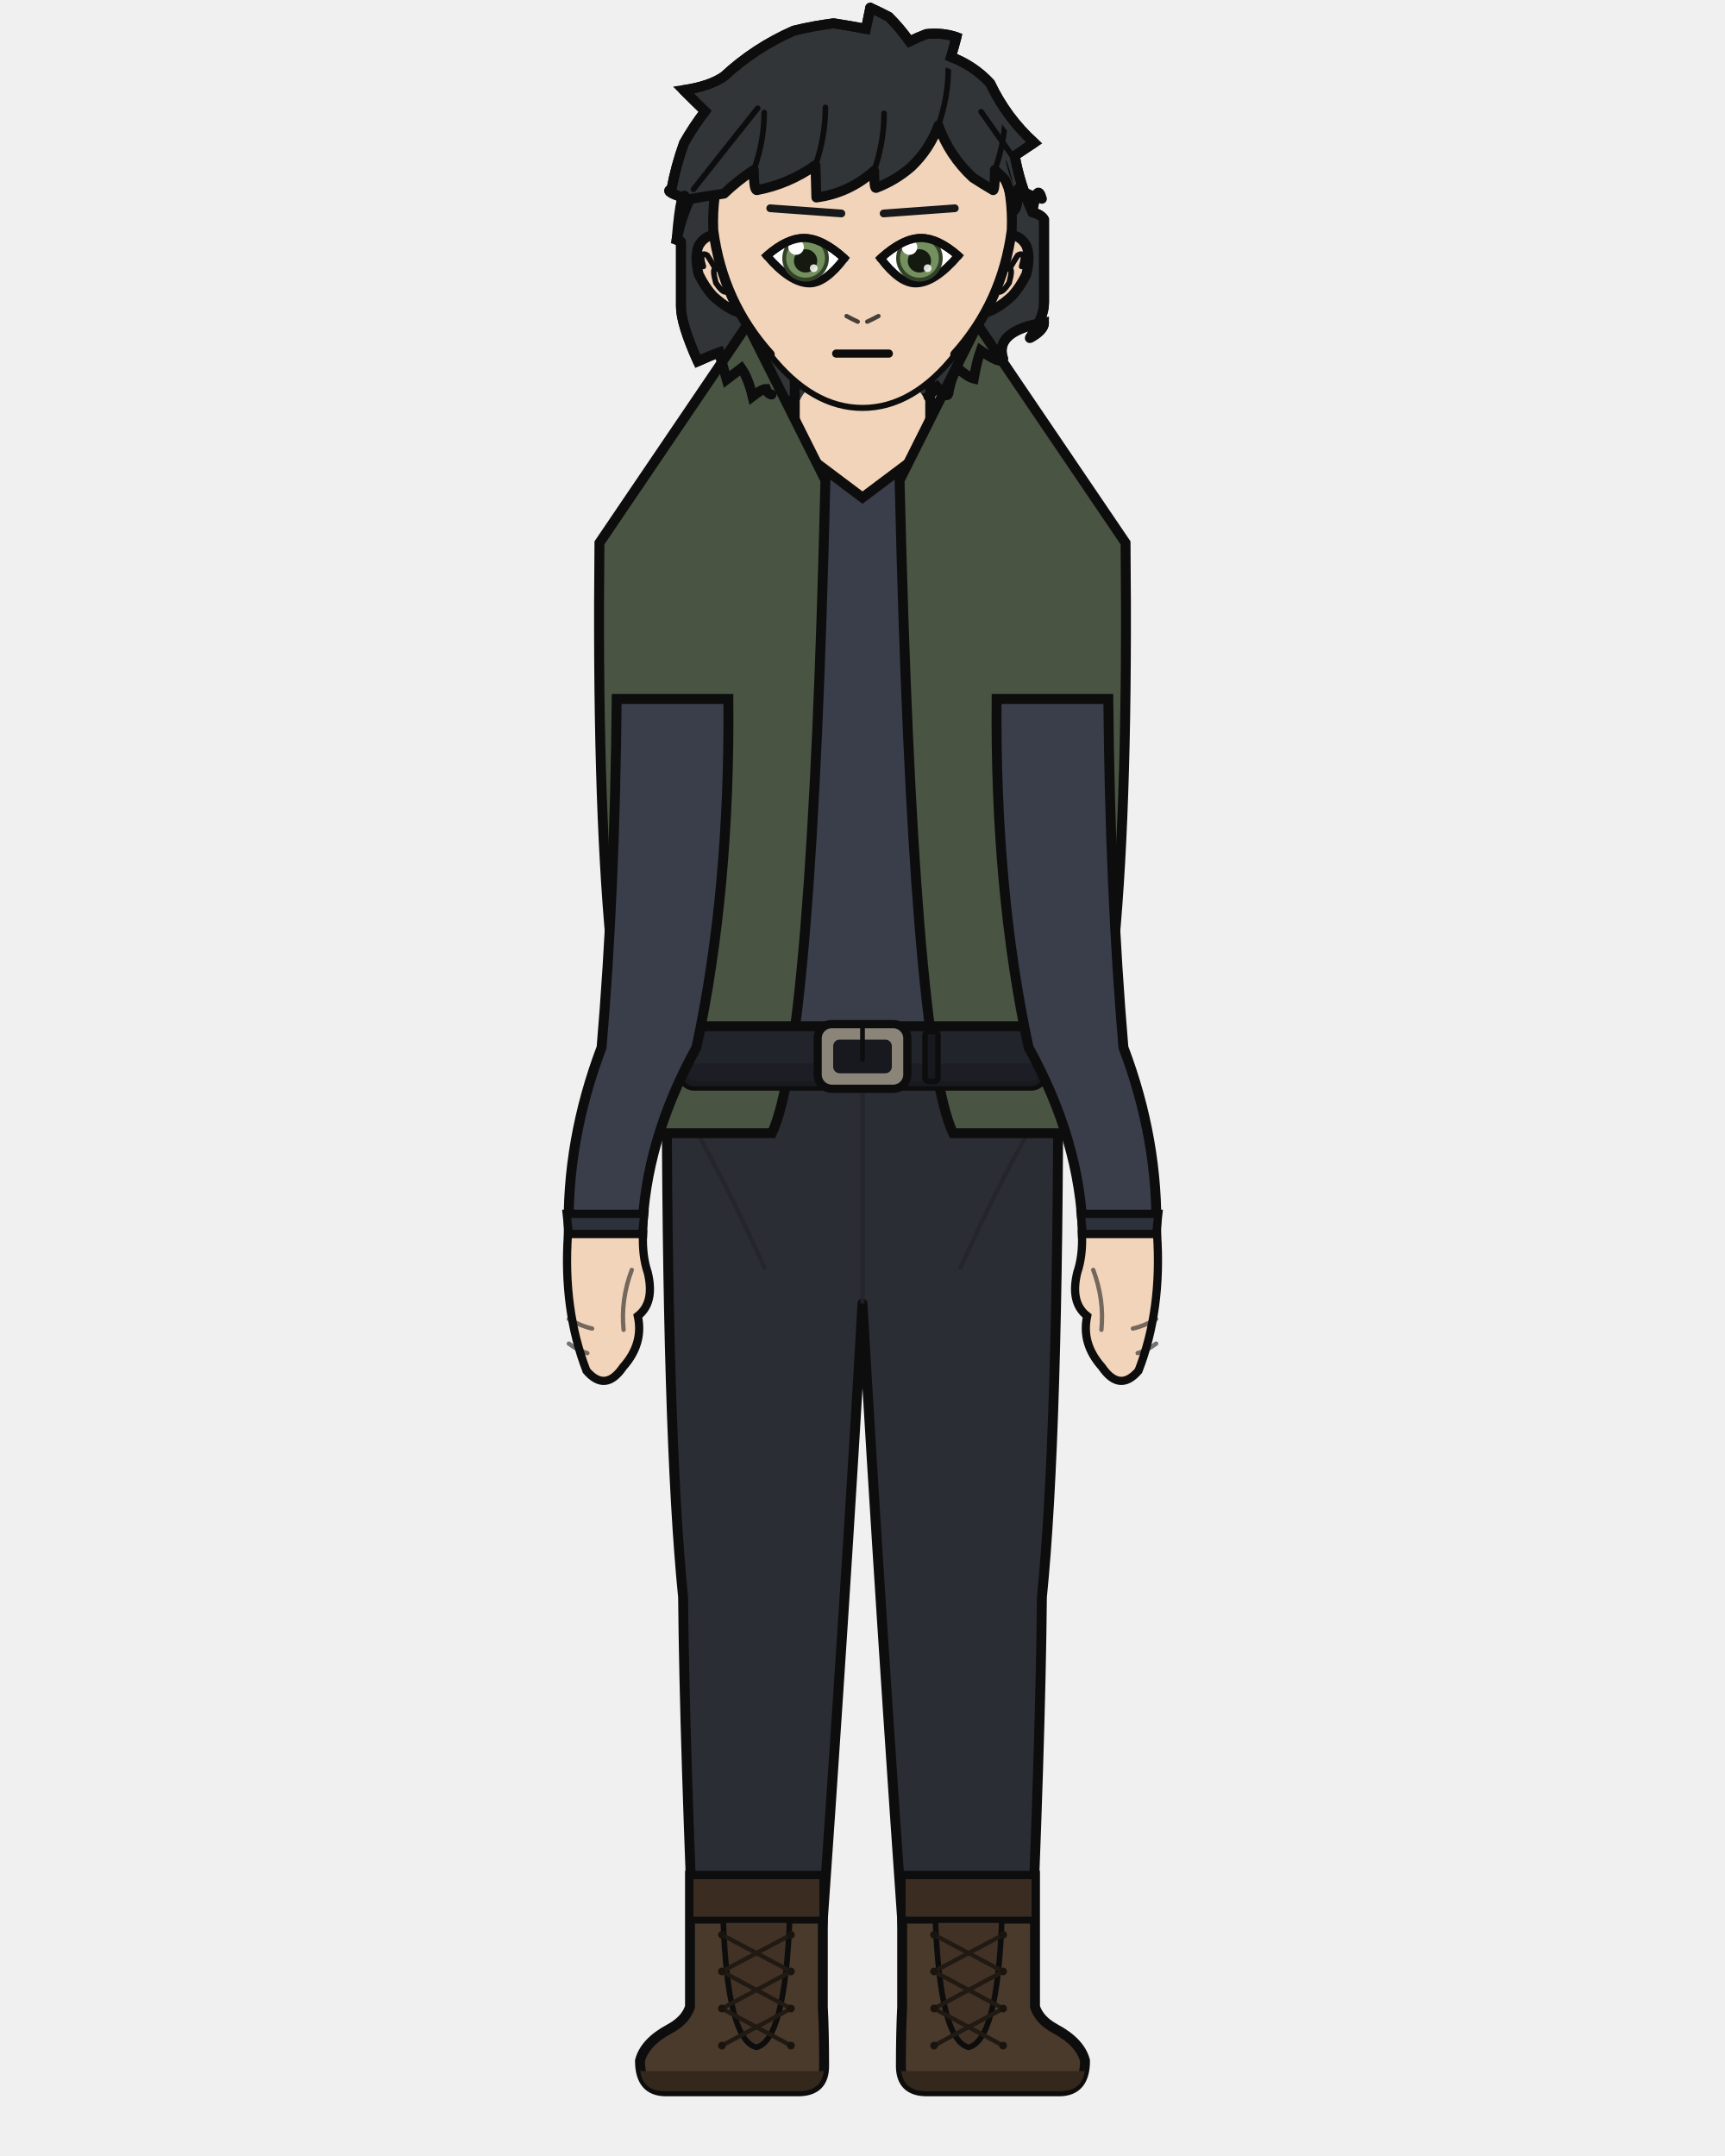
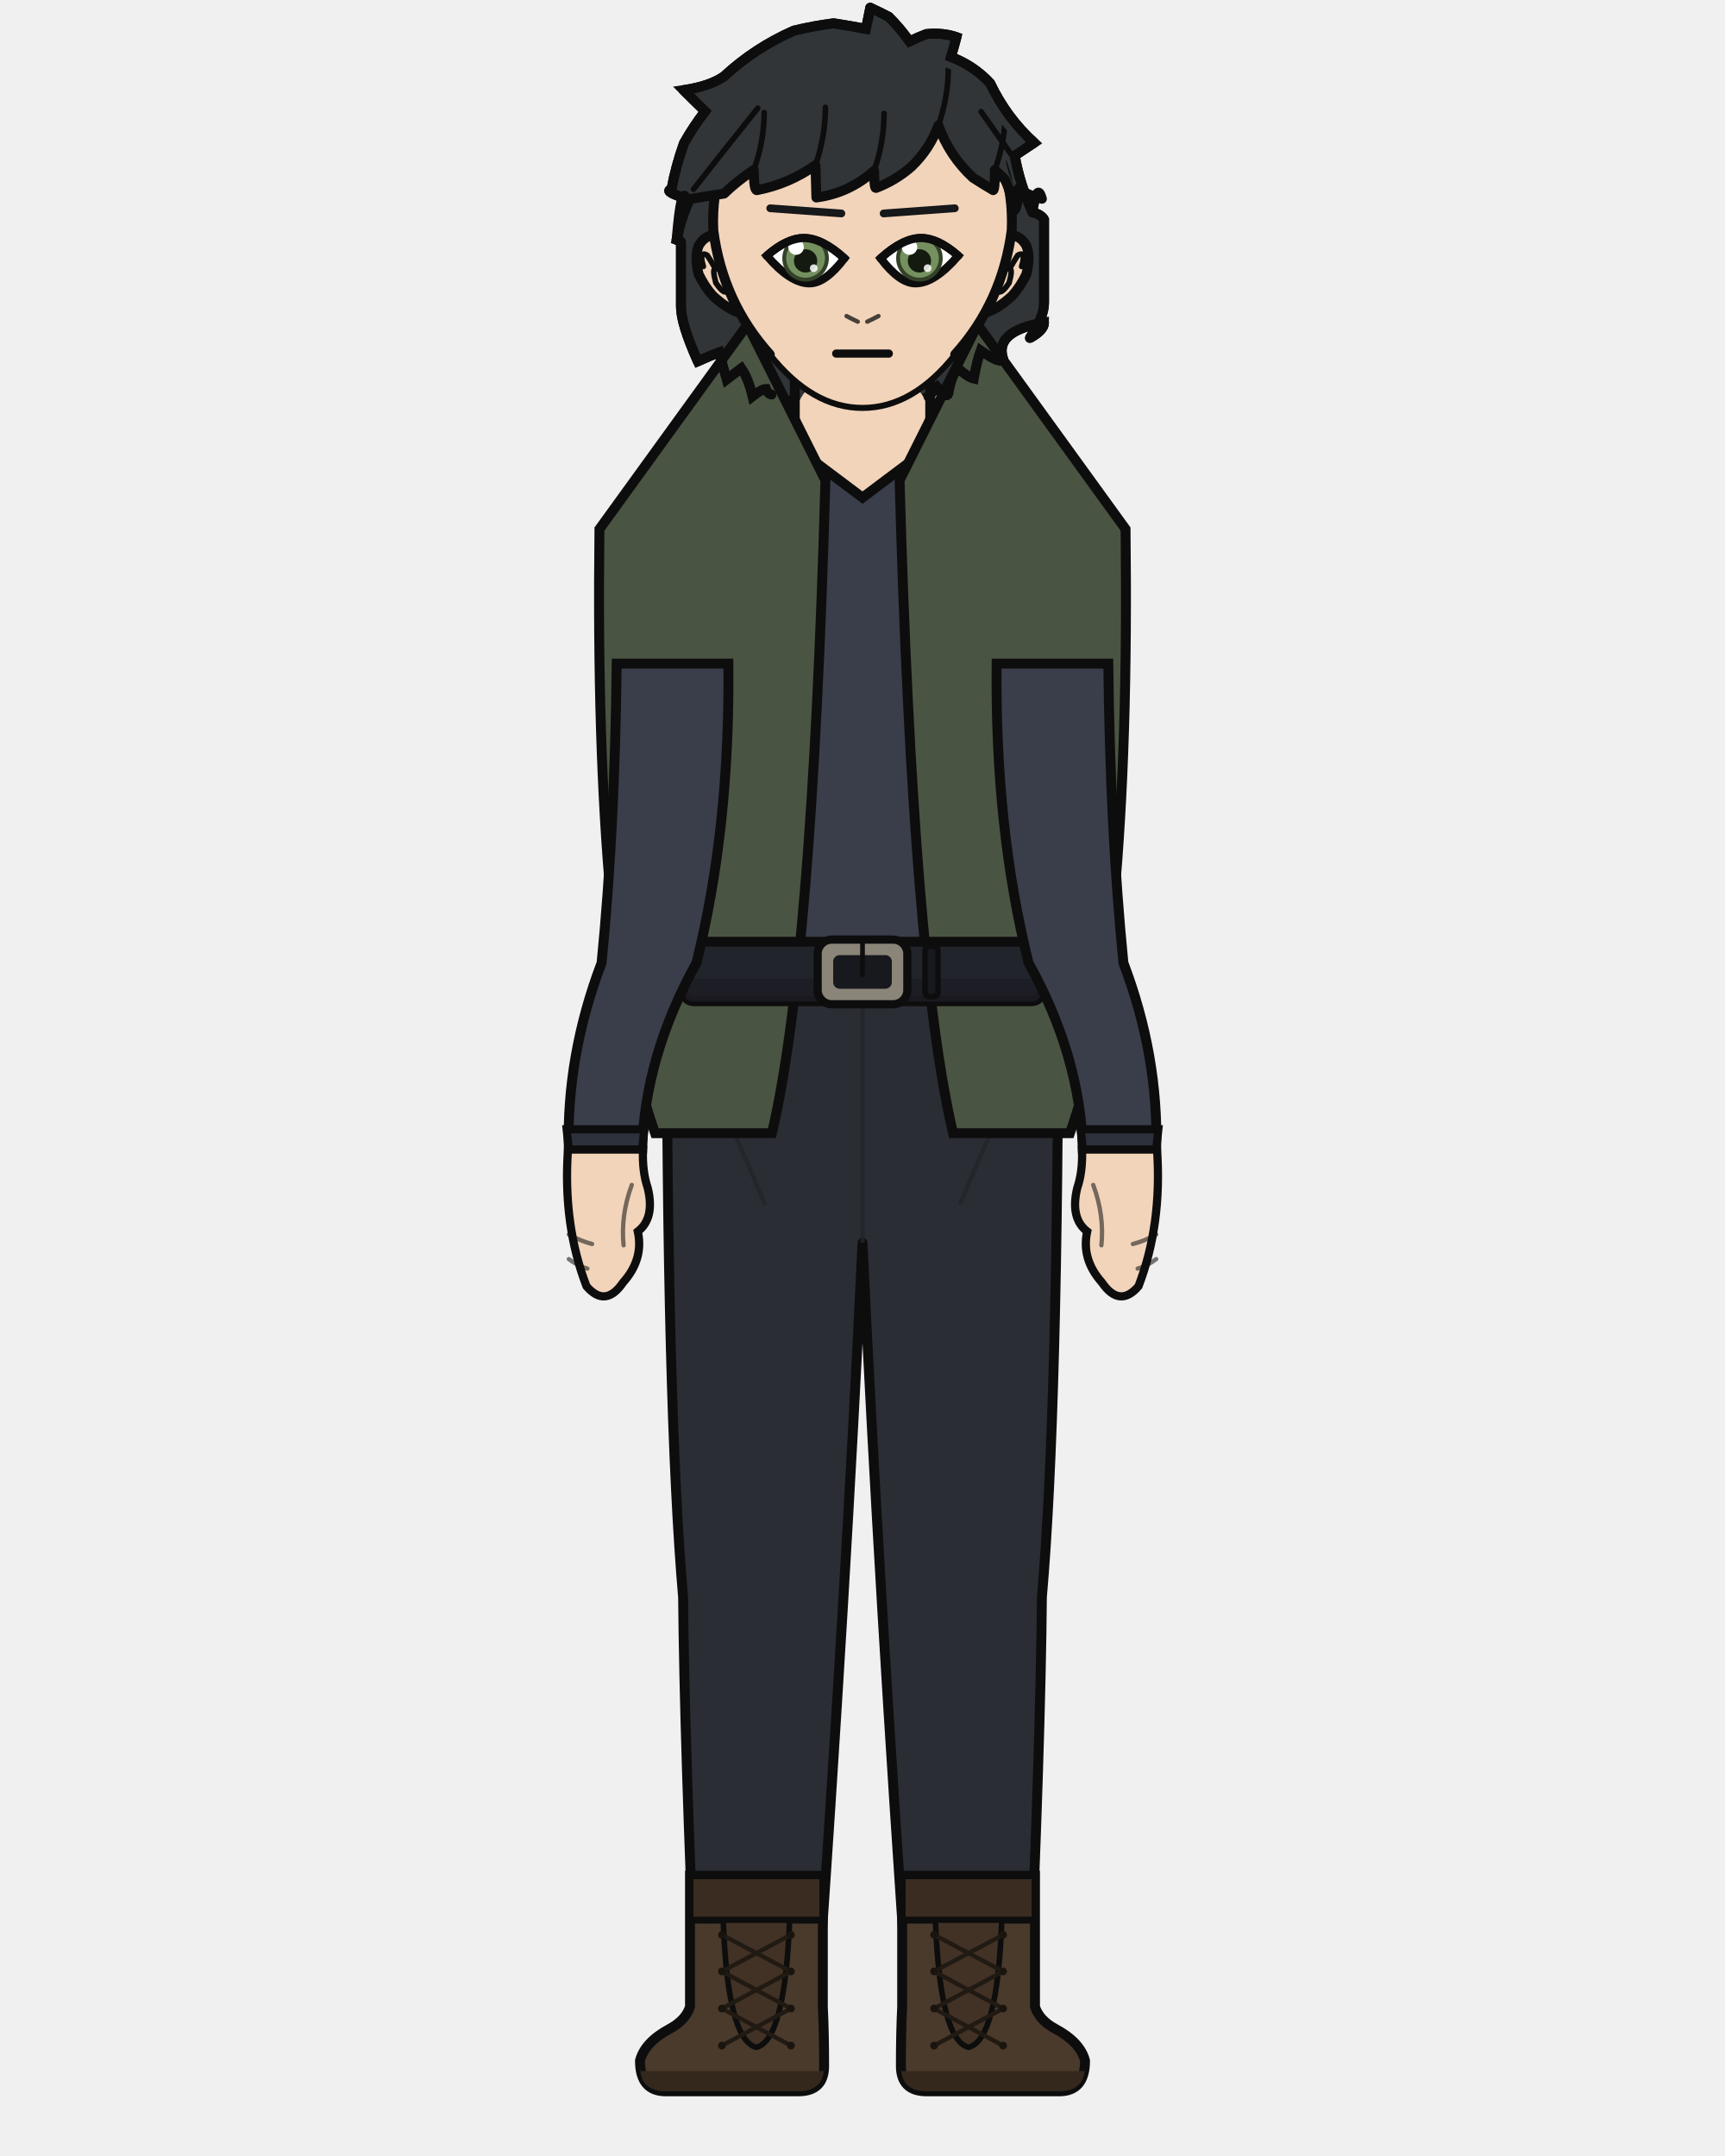
<svg xmlns="http://www.w3.org/2000/svg" width="400" height="500" viewBox="0 0 400 500">
  <defs>
    <clipPath id="hair-front">
      <path d="M 156.9 55.6 Q 158.0 42.3 159.2 46.3 Q 163.7 45.5 167.9 44.9 Q 170.9 42.0 174.8 39.4 Q 174.8 44.1 175.5 44.1 Q 182.9 42.7 189.1 38.3 Q 189.2 42.1 189.3 45.8 Q 196.9 44.8 202.7 39.6 Q 202.7 43.6 203.1 43.6 Q 207.6 41.9 211.3 38.7 Q 215.6 34.6 217.6 29.1 Q 220.1 36.1 225.6 41.2 Q 227.9 42.7 230.3 44.1 Q 230.7 44.1 230.7 39.4 Q 231.9 40.5 233.0 41.6 Q 234.7 44.9 234.7 49.0 Q 236.1 49.0 236.1 43.8 Q 238.7 45.4 241.6 46.1 Q 240.5 42.1 239.4 49.2 Q 234.3 43.4 233.2 37.2 Q 235.3 35.8 237.4 34.3 Q 231.4 28.9 227.8 21.4 Q 224.2 17.4 219.2 15.6 Q 219.9 13.4 220.5 11.3 Q 217.3 10.3 213.9 10.6 Q 212.0 11.4 210.3 12.2 Q 208.3 9.4 205.7 6.8 Q 203.8 5.8 201.7 4.9 Q 201.2 7.2 200.8 9.5 Q 197.3 8.8 193.7 8.3 Q 189.3 8.8 185.0 9.9 Q 176.5 13.6 169.8 19.9 Q 166.7 22.0 161.0 22.9 Q 163.3 25.2 165.7 27.5 Q 163.2 30.8 161.1 34.4 Q 159.3 39.4 158.4 44.5 Q 156.4 44.9 162.3 46.7 Q 160.4 50.9 156.9 55.6 Z" />
    </clipPath>
  </defs>
  <path d="M 178.9 91.5 Q 178.0 91.3 177.6 90.2 Q 176.7 90.2 174.5 91.9 Q 173.5 87.7 171.9 85.4 Q 170.2 86.7 168.5 88.0 Q 167.5 84.5 166.8 81.7 Q 164.9 82.4 161.8 83.8 Q 157.9 75.1 157.9 71.1 Q 157.9 69.7 157.9 66.2 Q 157.9 66.8 157.9 67.4 Q 157.9 61.1 157.9 56.1 Q 157.9 55.9 156.9 55.6 Q 157.9 50.8 159.9 46.3 Q 153.6 44.4 155.7 43.9 Q 156.7 38.5 158.6 33.2 Q 160.8 29.3 163.5 25.8 Q 161.0 23.4 158.5 20.9 Q 164.6 20.0 167.9 17.7 Q 175.0 11.1 184.1 7.1 Q 188.6 6.0 193.3 5.4 Q 197.2 6.0 200.8 6.7 Q 201.3 4.2 201.8 1.8 Q 204.0 2.8 206.1 3.9 Q 208.8 6.6 210.9 9.6 Q 212.7 8.7 214.8 7.9 Q 218.5 7.5 221.8 8.6 Q 221.2 10.9 220.5 13.2 Q 225.8 15.2 229.6 19.3 Q 233.4 27.3 239.8 33.1 Q 237.5 34.6 235.3 36.1 Q 236.5 42.8 239.4 49.2 Q 241.5 49.8 242.1 50.9 Q 242.1 57.9 242.1 67.4 Q 242.1 68.8 242.1 70.2 Q 242.1 73.6 238.8 78.4 Q 242.1 76.6 242.1 74.8 Q 230.5 76.8 232.6 83.2 Q 232.3 84.7 227.4 81.3 Q 226.5 83.8 225.8 87.8 Q 224.5 87.5 222.1 85.4 Q 220.6 87.1 219.9 91.3 Q 219.5 92.5 217.3 89.8 Q 216.3 90.8 215.3 92.0 Q 197.1 99.0 178.9 91.5 Z" fill="#313538" />
  <path d="M 178.9 91.5 Q 178.0 91.3 177.6 90.2 Q 176.7 90.2 174.5 91.9 Q 173.5 87.7 171.9 85.4 Q 170.2 86.7 168.5 88.0 Q 167.5 84.5 166.8 81.7 Q 164.9 82.4 161.8 83.8 Q 157.9 75.1 157.9 71.1 Q 157.9 69.7 157.9 66.2 Q 157.9 66.8 157.9 67.4 Q 157.9 61.1 157.9 56.1 Q 157.9 55.9 156.9 55.6 Q 157.9 50.8 159.9 46.3 Q 153.6 44.4 155.7 43.9 Q 156.7 38.5 158.6 33.2 Q 160.8 29.3 163.5 25.8 Q 161.0 23.4 158.5 20.9 Q 164.6 20.0 167.9 17.7 Q 175.0 11.1 184.1 7.1 Q 188.6 6.0 193.3 5.4 Q 197.2 6.0 200.8 6.7 Q 201.3 4.2 201.8 1.8 Q 204.0 2.8 206.1 3.9 Q 208.8 6.6 210.9 9.6 Q 212.7 8.7 214.8 7.9 Q 218.5 7.5 221.8 8.6 Q 221.2 10.9 220.5 13.2 Q 225.8 15.2 229.6 19.3 Q 233.4 27.3 239.8 33.1 Q 237.5 34.6 235.3 36.1 Q 236.5 42.8 239.4 49.2 Q 241.5 49.8 242.1 50.9 Q 242.1 57.9 242.1 67.4 Q 242.1 68.8 242.1 70.2 Q 242.1 73.6 238.8 78.4 Q 242.1 76.6 242.1 74.8 Q 230.5 76.8 232.6 83.2 Q 232.3 84.7 227.4 81.3 Q 226.5 83.8 225.8 87.8 Q 224.5 87.5 222.1 85.4 Q 220.6 87.1 219.9 91.3 Q 219.5 92.5 217.3 89.8 Q 216.3 90.8 215.3 92.0 Q 197.1 99.0 178.9 91.5 Z" fill="none" stroke="#0d0d0d" stroke-width="2.3" stroke-linecap="round" stroke-linejoin="round" />
  <rect x="184.3" y="86.7" width="31.4" height="34.1" rx="11.0" fill="#f2d4bb" />
  <line x1="184.3" y1="86.7" x2="184.3" y2="120.9" stroke="#0d0d0d" stroke-width="2.3" />
  <line x1="215.7" y1="86.7" x2="215.7" y2="120.9" stroke="#0d0d0d" stroke-width="2.3" />
-   <path d="M 154.6 245.0 L 245.4 245.0 Q 245.4 332.8 241.6 370.4 Q 241.3 403.7 238.6 465.4 L 210.6 465.4 Q 203.9 370.4 200.0 302.3 Q 196.1 370.4 189.4 465.4 L 161.4 465.4 Q 158.7 403.7 158.4 370.4 Q 154.6 332.8 154.6 245.0 Z" fill="#2b2d34" stroke="#0d0d0d" stroke-width="2.3" stroke-linejoin="round" />
-   <line x1="200.0" y1="251.9" x2="200.0" y2="302.3" stroke="#22242a" stroke-width="1.0" opacity="0.8" />
-   <path d="M 156.7 254.1 Q 167.1 271.4 177.4 294.3" fill="none" stroke="#22242a" stroke-width="1.0" opacity="0.8" />
-   <path d="M 243.3 254.1 Q 232.9 271.4 222.6 294.3" fill="none" stroke="#22242a" stroke-width="1.0" opacity="0.8" />
+   <path d="M 154.6 225.3 L 245.4 225.3 Q 245.4 326.9 241.6 370.4 Q 241.3 403.7 238.6 465.4 L 210.6 465.4 Q 203.9 370.4 200.0 288.2 Q 196.1 370.4 189.4 465.4 L 161.4 465.4 Q 158.7 403.7 158.4 370.4 Q 154.6 326.9 154.6 225.3 Z" fill="#2b2d34" stroke="#0d0d0d" stroke-width="2.3" stroke-linejoin="round" />
+   <line x1="200.0" y1="232.9" x2="200.0" y2="288.2" stroke="#22242a" stroke-width="1.0" opacity="0.8" />
+   <path d="M 156.7 235.4 Q 167.1 254.3 177.4 279.4" fill="none" stroke="#22242a" stroke-width="1.0" opacity="0.8" />
+   <path d="M 243.3 235.4 Q 232.9 254.3 222.6 279.4" fill="none" stroke="#22242a" stroke-width="1.0" opacity="0.8" />
  <path d="M 190.8 435.0 L 190.8 465.4 Q 191.1 471.3 191.1 479.1 Q 191.1 485.0 185.1 485.0 L 154.4 485.0 Q 148.4 485.0 148.4 477.9 Q 149.5 473.6 155.3 470.5 Q 159.0 468.5 160.0 465.4 L 160.0 435.0 Z" fill="#4a3a2c" stroke="#0d0d0d" stroke-width="2.3" />
  <path d="M 191.1 480.3 L 148.4 480.3 L 148.4 479.1 Q 148.4 485.0 154.4 485.0 L 185.1 485.0 Q 191.1 485.0 191.1 479.1 Z" fill="#34281d" />
  <rect x="160.0" y="435.0" width="30.8" height="10.3" fill="#3a2c20" stroke="#0d0d0d" stroke-width="1.6" />
  <path d="M 167.7 445.3 L 183.1 445.3 Q 182.0 473.2 175.4 474.8 Q 168.7 473.2 167.7 445.3 Z" fill="#413225" stroke="#0d0d0d" stroke-width="1.3" />
  <line x1="183.4" y1="448.7" x2="167.4" y2="457.2" stroke="#211a13" stroke-width="1.0" stroke-linecap="round" />
  <line x1="167.4" y1="448.7" x2="183.4" y2="457.2" stroke="#211a13" stroke-width="1.0" stroke-linecap="round" />
  <line x1="183.4" y1="457.2" x2="167.4" y2="465.8" stroke="#211a13" stroke-width="1.0" stroke-linecap="round" />
  <line x1="167.4" y1="457.2" x2="183.4" y2="465.8" stroke="#211a13" stroke-width="1.0" stroke-linecap="round" />
  <line x1="183.4" y1="465.8" x2="167.4" y2="474.4" stroke="#211a13" stroke-width="1.0" stroke-linecap="round" />
  <line x1="167.4" y1="465.8" x2="183.4" y2="474.4" stroke="#211a13" stroke-width="1.0" stroke-linecap="round" />
  <circle cx="167.4" cy="448.7" r="0.9" fill="#1a140f" />
  <circle cx="183.4" cy="448.7" r="0.9" fill="#1a140f" />
  <circle cx="167.4" cy="457.2" r="0.9" fill="#1a140f" />
  <circle cx="183.4" cy="457.2" r="0.9" fill="#1a140f" />
  <circle cx="167.4" cy="465.8" r="0.9" fill="#1a140f" />
  <circle cx="183.4" cy="465.8" r="0.9" fill="#1a140f" />
  <circle cx="167.4" cy="474.4" r="0.9" fill="#1a140f" />
  <circle cx="183.4" cy="474.4" r="0.9" fill="#1a140f" />
  <path d="M 209.2 435.0 L 209.2 465.4 Q 208.9 471.3 208.9 479.1 Q 208.9 485.0 214.9 485.0 L 245.6 485.0 Q 251.6 485.0 251.6 477.9 Q 250.5 473.6 244.7 470.5 Q 241.0 468.5 240.0 465.4 L 240.0 435.0 Z" fill="#4a3a2c" stroke="#0d0d0d" stroke-width="2.3" />
  <path d="M 208.9 480.3 L 251.6 480.3 L 251.6 479.1 Q 251.6 485.0 245.6 485.0 L 214.9 485.0 Q 208.9 485.0 208.9 479.1 Z" fill="#34281d" />
  <rect x="209.2" y="435.0" width="30.8" height="10.3" fill="#3a2c20" stroke="#0d0d0d" stroke-width="1.6" />
  <path d="M 216.9 445.3 L 232.3 445.3 Q 231.3 473.2 224.6 474.8 Q 218.0 473.2 216.9 445.3 Z" fill="#413225" stroke="#0d0d0d" stroke-width="1.3" />
  <line x1="232.6" y1="448.7" x2="216.6" y2="457.2" stroke="#211a13" stroke-width="1.0" stroke-linecap="round" />
  <line x1="216.6" y1="448.7" x2="232.6" y2="457.2" stroke="#211a13" stroke-width="1.0" stroke-linecap="round" />
  <line x1="232.6" y1="457.2" x2="216.6" y2="465.8" stroke="#211a13" stroke-width="1.0" stroke-linecap="round" />
  <line x1="216.6" y1="457.2" x2="232.6" y2="465.8" stroke="#211a13" stroke-width="1.0" stroke-linecap="round" />
  <line x1="232.6" y1="465.8" x2="216.6" y2="474.4" stroke="#211a13" stroke-width="1.0" stroke-linecap="round" />
  <line x1="216.6" y1="465.8" x2="232.6" y2="474.4" stroke="#211a13" stroke-width="1.0" stroke-linecap="round" />
  <circle cx="216.6" cy="448.7" r="0.9" fill="#1a140f" />
  <circle cx="232.6" cy="448.7" r="0.9" fill="#1a140f" />
  <circle cx="216.6" cy="457.2" r="0.9" fill="#1a140f" />
  <circle cx="232.6" cy="457.2" r="0.9" fill="#1a140f" />
  <circle cx="216.6" cy="465.8" r="0.9" fill="#1a140f" />
  <circle cx="232.6" cy="465.8" r="0.9" fill="#1a140f" />
  <circle cx="216.6" cy="474.4" r="0.9" fill="#1a140f" />
  <circle cx="232.6" cy="474.4" r="0.9" fill="#1a140f" />
-   <path d="M 180.8 101.2 Q 170.2 124.3 140.3 137.0 Q 140.3 162.1 156.5 162.1 Q 156.5 206.5 159.6 242.9 Q 159.2 244.0 159.2 245.0 L 240.8 245.0 Q 240.8 244.0 240.4 242.9 Q 243.5 206.5 243.5 162.1 Q 259.7 162.1 259.7 137.0 Q 237.0 113.6 219.2 101.2 L 215.7 101.2 L 215.7 103.6 L 200.0 115.4 L 184.3 103.6 L 184.3 101.2 Z" fill="#3a3e4a" stroke="#0d0d0d" stroke-width="2.3" />
-   <path d="M 191.4 111.4 L 173.3 75.3 L 139.0 125.9 Q 137.8 242.9 151.9 262.8 L 179.0 262.8 Q 188.3 242.9 191.4 111.4 Z" fill="#4a5442" stroke="#0d0d0d" stroke-width="2.3" />
-   <path d="M 208.6 111.4 L 226.7 75.3 L 261.0 125.9 Q 262.2 242.9 248.1 262.8 L 221.0 262.8 Q 211.7 242.9 208.6 111.4 Z" fill="#4a5442" stroke="#0d0d0d" stroke-width="2.3" />
-   <rect x="158.4" y="238.0" width="83.3" height="13.8" rx="2.5" fill="#22242c" stroke="#0d0d0d" stroke-width="2.3" />
-   <rect x="158.4" y="246.6" width="83.3" height="5.3" rx="2.5" fill="#1b1c23" opacity="0.8" />
-   <rect x="189.6" y="237.5" width="20.8" height="15.0" rx="3.3" fill="#8a8578" stroke="#0d0d0d" stroke-width="1.9" />
-   <rect x="193.2" y="241.1" width="13.6" height="7.8" rx="1.5" fill="#17191f" />
-   <line x1="200.0" y1="237.5" x2="200.0" y2="245.7" stroke="#0d0d0d" stroke-width="1.1" stroke-linecap="round" />
-   <rect x="214.5" y="239.2" width="3.0" height="11.6" rx="0.9" fill="#17191f" stroke="#0d0d0d" stroke-width="1.3" />
-   <path d="M 168.9 162.1 L 143.0 162.1 Q 142.6 206.5 139.5 242.9 Q 131.3 264.6 131.9 286.2 L 148.9 286.2 Q 149.5 264.6 161.5 242.9 Q 169.3 206.5 168.9 162.1 Z" fill="#3a3e4a" stroke="#0d0d0d" stroke-width="2.3" />
-   <path d="M 131.4 281.5 L 149.4 281.5 L 148.9 286.2 L 131.9 286.2 Z" fill="#2d313b" stroke="#0d0d0d" stroke-width="1.9" />
-   <path d="M 131.7 286.2 Q 130.5 303.7 136.0 317.9 Q 140.4 323.0 144.5 317.0 Q 149.3 311.6 147.9 305.2 Q 151.9 302.1 150.2 295.1 Q 148.9 291.3 149.1 286.2 Z" fill="#f2d4bb" stroke="#0d0d0d" stroke-width="1.9" />
-   <path d="M 146.5 294.5 Q 143.9 301.4 144.6 308.4" fill="none" stroke="#0d0d0d" stroke-width="1.0" opacity="0.55" stroke-linecap="round" />
-   <path d="M 131.9 305.9 Q 134.6 307.5 137.3 308.1" fill="none" stroke="#0d0d0d" stroke-width="1.0" opacity="0.55" stroke-linecap="round" />
-   <path d="M 131.9 311.6 Q 134.0 313.2 136.2 313.8" fill="none" stroke="#0d0d0d" stroke-width="1.0" opacity="0.55" stroke-linecap="round" />
-   <path d="M 231.1 162.1 L 257.0 162.1 Q 257.4 206.5 260.5 242.9 Q 268.7 264.6 268.1 286.2 L 251.1 286.2 Q 250.5 264.6 238.5 242.9 Q 230.7 206.5 231.1 162.1 Z" fill="#3a3e4a" stroke="#0d0d0d" stroke-width="2.3" />
-   <path d="M 250.6 281.5 L 268.6 281.5 L 268.1 286.2 L 251.1 286.2 Z" fill="#2d313b" stroke="#0d0d0d" stroke-width="1.9" />
-   <path d="M 268.3 286.2 Q 269.5 303.7 264.0 317.9 Q 259.6 323.0 255.5 317.0 Q 250.7 311.6 252.1 305.2 Q 248.1 302.1 249.8 295.1 Q 251.1 291.3 250.9 286.2 Z" fill="#f2d4bb" stroke="#0d0d0d" stroke-width="1.9" />
-   <path d="M 253.5 294.5 Q 256.1 301.4 255.4 308.4" fill="none" stroke="#0d0d0d" stroke-width="1.0" opacity="0.55" stroke-linecap="round" />
-   <path d="M 268.1 305.9 Q 265.4 307.5 262.7 308.1" fill="none" stroke="#0d0d0d" stroke-width="1.0" opacity="0.55" stroke-linecap="round" />
-   <path d="M 268.1 311.6 Q 266.0 313.2 263.8 313.8" fill="none" stroke="#0d0d0d" stroke-width="1.0" opacity="0.55" stroke-linecap="round" />
+   <path d="M 180.8 101.2 Q 170.2 121.4 140.3 132.3 Q 140.3 153.9 156.5 153.9 Q 156.5 192.0 159.6 223.3 Q 159.2 224.4 159.2 225.3 L 240.8 225.3 Q 240.8 224.4 240.4 223.3 Q 243.5 192.0 243.5 153.9 Q 259.7 153.9 259.7 132.3 Q 237.0 112.2 219.2 101.2 L 215.7 101.2 L 215.7 103.6 L 200.0 115.4 L 184.3 103.6 L 184.3 101.2 Z" fill="#3a3e4a" stroke="#0d0d0d" stroke-width="2.3" />
+   <path d="M 191.4 111.4 L 173.3 75.3 L 139.0 122.7 Q 137.8 223.3 151.9 262.8 L 179.0 262.8 Q 188.3 223.3 191.4 111.4 Z" fill="#4a5442" stroke="#0d0d0d" stroke-width="2.3" />
+   <path d="M 208.6 111.4 L 226.7 75.3 L 261.0 122.7 Q 262.2 223.3 248.1 262.8 L 221.0 262.8 Q 211.7 223.3 208.6 111.4 Z" fill="#4a5442" stroke="#0d0d0d" stroke-width="2.3" />
+   <rect x="158.4" y="218.4" width="83.3" height="13.8" rx="2.5" fill="#22242c" stroke="#0d0d0d" stroke-width="2.3" />
+   <rect x="158.4" y="227.0" width="83.3" height="5.3" rx="2.5" fill="#1b1c23" opacity="0.8" />
+   <rect x="189.6" y="217.9" width="20.8" height="15.0" rx="3.3" fill="#8a8578" stroke="#0d0d0d" stroke-width="1.9" />
+   <rect x="193.2" y="221.5" width="13.6" height="7.8" rx="1.5" fill="#17191f" />
+   <line x1="200.0" y1="217.9" x2="200.0" y2="226.1" stroke="#0d0d0d" stroke-width="1.1" stroke-linecap="round" />
+   <rect x="214.5" y="219.5" width="3.0" height="11.6" rx="0.9" fill="#17191f" stroke="#0d0d0d" stroke-width="1.3" />
+   <path d="M 168.9 153.9 L 143.0 153.9 Q 142.6 192.0 139.5 223.3 Q 131.3 244.9 131.9 266.6 L 148.9 266.6 Q 149.5 244.9 161.5 223.3 Q 169.3 192.0 168.9 153.9 Z" fill="#3a3e4a" stroke="#0d0d0d" stroke-width="2.3" />
+   <path d="M 131.4 261.9 L 149.4 261.9 L 148.9 266.6 L 131.9 266.6 Z" fill="#2d313b" stroke="#0d0d0d" stroke-width="1.9" />
+   <path d="M 131.7 266.6 Q 130.5 284.0 136.0 298.3 Q 140.4 303.4 144.5 297.4 Q 149.3 292.0 147.9 285.6 Q 151.9 282.5 150.2 275.5 Q 148.9 271.7 149.1 266.6 Z" fill="#f2d4bb" stroke="#0d0d0d" stroke-width="1.9" />
+   <path d="M 146.5 274.8 Q 143.9 281.8 144.6 288.8" fill="none" stroke="#0d0d0d" stroke-width="1.0" opacity="0.55" stroke-linecap="round" />
+   <path d="M 131.9 286.3 Q 134.6 287.8 137.3 288.5" fill="none" stroke="#0d0d0d" stroke-width="1.0" opacity="0.55" stroke-linecap="round" />
+   <path d="M 131.9 292.0 Q 134.0 293.6 136.2 294.2" fill="none" stroke="#0d0d0d" stroke-width="1.0" opacity="0.55" stroke-linecap="round" />
+   <path d="M 231.1 153.9 L 257.0 153.9 Q 257.4 192.0 260.5 223.3 Q 268.7 244.9 268.1 266.6 L 251.1 266.6 Q 250.5 244.9 238.5 223.3 Q 230.7 192.0 231.1 153.9 Z" fill="#3a3e4a" stroke="#0d0d0d" stroke-width="2.3" />
+   <path d="M 250.6 261.9 L 268.6 261.9 L 268.1 266.6 L 251.1 266.6 Z" fill="#2d313b" stroke="#0d0d0d" stroke-width="1.9" />
+   <path d="M 268.3 266.6 Q 269.5 284.0 264.0 298.3 Q 259.6 303.4 255.5 297.4 Q 250.7 292.0 252.1 285.6 Q 248.1 282.5 249.8 275.5 Q 251.1 271.7 250.9 266.6 Z" fill="#f2d4bb" stroke="#0d0d0d" stroke-width="1.9" />
+   <path d="M 253.5 274.8 Q 256.1 281.8 255.4 288.8" fill="none" stroke="#0d0d0d" stroke-width="1.0" opacity="0.55" stroke-linecap="round" />
+   <path d="M 268.1 286.3 Q 265.4 287.8 262.7 288.5" fill="none" stroke="#0d0d0d" stroke-width="1.0" opacity="0.55" stroke-linecap="round" />
+   <path d="M 268.1 292.0 Q 266.0 293.6 263.8 294.2" fill="none" stroke="#0d0d0d" stroke-width="1.0" opacity="0.55" stroke-linecap="round" />
  <path d="M 165.6 54.5 Q 163.3 54.7 162.0 57.0 Q 161.0 59.5 162.0 63.6 Q 163.4 66.5 165.3 68.6 Q 168.9 71.9 171.8 72.6 Z" fill="#f2d4bb" />
  <path d="M 165.6 54.5 Q 163.3 54.7 162.0 57.0 Q 161.0 59.5 162.0 63.6 Q 163.4 66.5 165.3 68.6 Q 168.9 71.9 171.8 72.6" fill="none" stroke="#0d0d0d" stroke-width="2.3" stroke-linecap="round" />
  <path d="M 163.1 61.8 Q 162.5 59.8 162.8 59.1 Q 163.2 58.7 164.0 59.2 Q 164.9 60.6 165.9 62.3 Q 165.1 62.3 166.0 65.6 Q 167.4 67.7 168.2 67.7" fill="none" stroke="#0d0d0d" stroke-width="1.3" stroke-linecap="round" />
  <path d="M 234.4 54.5 Q 236.7 54.7 238.0 57.0 Q 239.0 59.5 238.0 63.6 Q 236.6 66.5 234.7 68.6 Q 231.1 71.9 228.2 72.6 Z" fill="#f2d4bb" />
  <path d="M 234.4 54.5 Q 236.7 54.7 238.0 57.0 Q 239.0 59.5 238.0 63.6 Q 236.6 66.5 234.7 68.6 Q 231.1 71.9 228.2 72.6" fill="none" stroke="#0d0d0d" stroke-width="2.3" stroke-linecap="round" />
  <path d="M 236.9 61.8 Q 237.5 59.8 237.2 59.1 Q 236.8 58.7 236.0 59.2 Q 235.1 60.6 234.1 62.3 Q 234.9 62.3 234.0 65.6 Q 232.6 67.7 231.8 67.7" fill="none" stroke="#0d0d0d" stroke-width="1.3" stroke-linecap="round" />
  <path d="M 200.0 14.1 Q 214.6 14.1 225.0 25.6 Q 235.3 37.1 234.6 53.4 Q 232.4 70.1 221.5 82.2 Q 211.7 94.6 200.0 94.6 Q 188.3 94.6 178.5 82.2 Q 167.6 70.1 165.4 53.4 Q 164.7 37.1 175.0 25.6 Q 185.4 14.1 200.0 14.1 Z" fill="#f2d4bb" />
  <path d="M 178.5 82.2 Q 167.6 70.1 165.4 53.4 Q 164.7 37.1 175.0 25.6 Q 185.4 14.1 200.0 14.1 Q 214.6 14.1 225.0 25.6 Q 235.3 37.1 234.6 53.4 Q 232.4 70.1 221.5 82.2" fill="none" stroke="#0d0d0d" stroke-width="2.3" stroke-linecap="round" />
  <path d="M 221.5 82.2 Q 211.7 94.6 200.0 94.6 Q 188.3 94.6 178.5 82.2" fill="none" stroke="#0d0d0d" stroke-width="1.4" stroke-linecap="round" />
  <line x1="195.1" y1="49.5" x2="178.6" y2="48.3" stroke="#161819" stroke-width="1.8" stroke-linecap="round" />
  <defs>
    <clipPath id="eye-l">
      <path d="M 195.8 59.9 Q 190.6 55.2 186.4 55.2 Q 182.5 55.2 177.8 59.3 Q 183.3 65.7 187.7 65.7 Q 191.4 65.7 195.8 59.9 Z" />
    </clipPath>
  </defs>
  <path d="M 195.8 59.9 Q 190.6 55.2 186.4 55.2 Q 182.5 55.2 177.8 59.3 Q 183.3 65.7 187.7 65.7 Q 191.4 65.7 195.8 59.9 Z" fill="white" stroke="#0d0d0d" stroke-width="1.9" />
  <g clip-path="url(#eye-l)">
    <circle cx="186.8" cy="59.9" r="5.4" fill="#334129" />
    <circle cx="186.8" cy="59.9" r="4.5" fill="#74905e" />
    <circle cx="186.8" cy="60.5" r="2.7" fill="#141a10" />
    <circle cx="184.6" cy="57.3" r="1.8" fill="white" />
    <circle cx="188.7" cy="62.2" r="0.9" fill="white" opacity="0.85" />
  </g>
  <path d="M 195.8 59.9 Q 190.6 55.2 186.4 55.2 Q 182.5 55.2 177.8 59.3" fill="none" stroke="#0d0d0d" stroke-width="1.9" stroke-linecap="round" />
  <line x1="204.9" y1="49.5" x2="221.4" y2="48.3" stroke="#161819" stroke-width="1.8" stroke-linecap="round" />
  <defs>
    <clipPath id="eye-r">
      <path d="M 204.2 59.9 Q 209.4 55.2 213.6 55.2 Q 217.5 55.2 222.2 59.3 Q 216.7 65.7 212.3 65.7 Q 208.6 65.7 204.2 59.9 Z" />
    </clipPath>
  </defs>
  <path d="M 204.2 59.9 Q 209.4 55.2 213.6 55.2 Q 217.5 55.2 222.2 59.3 Q 216.7 65.7 212.3 65.7 Q 208.6 65.7 204.2 59.9 Z" fill="white" stroke="#0d0d0d" stroke-width="1.9" />
  <g clip-path="url(#eye-r)">
    <circle cx="213.2" cy="59.9" r="5.4" fill="#334129" />
    <circle cx="213.2" cy="59.9" r="4.5" fill="#74905e" />
    <circle cx="213.2" cy="60.5" r="2.7" fill="#141a10" />
    <circle cx="210.9" cy="57.3" r="1.8" fill="white" />
    <circle cx="215.1" cy="62.2" r="0.9" fill="white" opacity="0.85" />
  </g>
  <path d="M 204.2 59.9 Q 209.4 55.2 213.6 55.2 Q 217.5 55.2 222.2 59.3" fill="none" stroke="#0d0d0d" stroke-width="1.9" stroke-linecap="round" />
  <path d="M 196.3 73.3 Q 197.6 74.0 198.9 74.6" fill="none" stroke="#0d0d0d" stroke-width="1.0" opacity="0.75" stroke-linecap="round" />
  <path d="M 203.7 73.3 Q 202.4 74.0 201.1 74.6" fill="none" stroke="#0d0d0d" stroke-width="1.0" opacity="0.75" stroke-linecap="round" />
  <path d="M 193.9 82.0 Q 200.0 82.0 206.1 82.0" fill="none" stroke="#0d0d0d" stroke-width="1.9" stroke-linecap="round" />
  <path d="M 156.9 55.6 Q 158.0 42.3 159.2 46.3 Q 163.7 45.5 167.9 44.9 Q 170.9 42.0 174.8 39.4 Q 174.8 44.1 175.5 44.1 Q 182.9 42.7 189.1 38.3 Q 189.2 42.1 189.3 45.8 Q 196.9 44.8 202.7 39.6 Q 202.7 43.6 203.1 43.6 Q 207.6 41.9 211.3 38.7 Q 215.6 34.6 217.6 29.1 Q 220.1 36.1 225.6 41.2 Q 227.9 42.7 230.3 44.1 Q 230.7 44.1 230.7 39.4 Q 231.9 40.5 233.0 41.6 Q 234.7 44.9 234.7 49.0 Q 236.1 49.0 236.1 43.8 Q 238.7 45.4 241.6 46.1 Q 240.5 42.1 239.4 49.2 Q 234.3 43.4 233.2 37.2 Q 235.3 35.8 237.4 34.3 Q 231.4 28.9 227.8 21.4 Q 224.2 17.4 219.2 15.6 Q 219.9 13.4 220.5 11.3 Q 217.3 10.3 213.9 10.6 Q 212.0 11.4 210.3 12.2 Q 208.3 9.4 205.7 6.8 Q 203.8 5.8 201.7 4.9 Q 201.2 7.2 200.8 9.5 Q 197.3 8.8 193.7 8.3 Q 189.3 8.8 185.0 9.9 Q 176.5 13.6 169.8 19.9 Q 166.7 22.0 161.0 22.9 Q 163.3 25.2 165.7 27.5 Q 163.2 30.8 161.1 34.4 Q 159.3 39.4 158.4 44.5 Q 156.4 44.9 162.3 46.7 Q 160.4 50.9 156.9 55.6 Z" fill="#313538" />
  <path d="M 156.9 55.6 Q 158.0 42.3 159.2 46.3 Q 163.7 45.5 167.9 44.9 Q 170.9 42.0 174.8 39.4 Q 174.8 44.1 175.5 44.1 Q 182.9 42.7 189.1 38.3 Q 189.2 42.1 189.3 45.8 Q 196.9 44.8 202.7 39.6 Q 202.7 43.6 203.1 43.6 Q 207.6 41.9 211.3 38.7 Q 215.6 34.6 217.6 29.1 Q 220.1 36.1 225.6 41.2 Q 227.9 42.7 230.3 44.1 Q 230.7 44.1 230.7 39.4 Q 231.9 40.5 233.0 41.6 Q 234.7 44.9 234.7 49.0 Q 236.1 49.0 236.1 43.8 Q 238.7 45.4 241.6 46.1 Q 240.5 42.1 239.4 49.2" fill="none" stroke="#0d0d0d" stroke-width="2.3" stroke-linecap="round" stroke-linejoin="round" />
  <path d="M 215.3 92.0 Q 216.3 90.8 217.3 89.8 Q 219.5 92.5 219.9 91.3 Q 220.6 87.1 222.1 85.4 Q 224.5 87.5 225.8 87.8 Q 226.5 83.8 227.4 81.3 Q 232.3 84.7 232.6 83.2 Q 230.5 76.8 242.1 74.8 Q 242.1 76.6 238.8 78.4 Q 242.1 73.6 242.1 70.2 Q 242.1 68.8 242.1 67.4 Q 242.1 57.9 242.1 50.9 Q 241.5 49.8 239.4 49.2 Q 236.5 42.8 235.3 36.1 Q 237.5 34.6 239.8 33.1 Q 233.4 27.3 229.6 19.3 Q 225.8 15.2 220.5 13.2 Q 221.2 10.9 221.8 8.6 Q 218.5 7.5 214.8 7.9 Q 212.7 8.7 210.9 9.6 Q 208.8 6.6 206.1 3.9 Q 204.0 2.8 201.8 1.8" fill="none" stroke="#0d0d0d" stroke-width="2.3" stroke-linecap="round" />
  <path d="M 178.9 91.5 Q 178.0 91.3 177.6 90.2 Q 176.7 90.2 174.5 91.9 Q 173.5 87.7 171.9 85.4 Q 170.2 86.7 168.5 88.0 Q 167.5 84.5 166.8 81.7 Q 164.9 82.4 161.8 83.8 Q 157.9 75.1 157.9 71.1 Q 157.9 69.7 157.9 66.2 Q 157.9 66.8 157.9 67.4 Q 157.9 61.1 157.9 56.1 Q 157.9 55.9 156.9 55.6 Q 157.9 50.8 159.9 46.3 Q 153.6 44.4 155.7 43.9 Q 156.7 38.5 158.6 33.2 Q 160.8 29.3 163.5 25.8 Q 161.0 23.4 158.5 20.9 Q 164.6 20.0 167.9 17.7 Q 175.0 11.1 184.1 7.1 Q 188.6 6.0 193.3 5.4 Q 197.2 6.0 200.8 6.7 Q 201.3 4.2 201.8 1.8" fill="none" stroke="#0d0d0d" stroke-width="2.3" stroke-linecap="round" />
  <path d="M 174.8 39.4 Q 177.2 32.7 177.2 26.1" fill="none" stroke="#0d0d0d" stroke-width="1.3" stroke-linecap="round" clip-path="url(#hair-front)" />
  <path d="M 189.1 38.3 Q 191.4 31.6 191.4 24.9" fill="none" stroke="#0d0d0d" stroke-width="1.3" stroke-linecap="round" clip-path="url(#hair-front)" />
  <path d="M 202.7 39.6 Q 205.0 32.9 205.0 26.3" fill="none" stroke="#0d0d0d" stroke-width="1.3" stroke-linecap="round" clip-path="url(#hair-front)" />
  <path d="M 217.6 29.1 Q 219.9 22.4 219.9 15.8" fill="none" stroke="#0d0d0d" stroke-width="1.3" stroke-linecap="round" clip-path="url(#hair-front)" />
  <path d="M 230.7 39.4 Q 233.1 32.7 233.1 26.1" fill="none" stroke="#0d0d0d" stroke-width="1.3" stroke-linecap="round" clip-path="url(#hair-front)" />
  <path d="M 236.1 43.8 Q 238.4 37.2 238.4 30.5" fill="none" stroke="#0d0d0d" stroke-width="1.3" stroke-linecap="round" clip-path="url(#hair-front)" />
  <path d="M 175.7 25.1 Q 168.2 34.5 160.8 43.9" fill="none" stroke="#0d0d0d" stroke-width="1.3" stroke-linecap="round" clip-path="url(#hair-front)" />
  <path d="M 227.5 25.9 Q 234.1 35.3 240.8 44.7" fill="none" stroke="#0d0d0d" stroke-width="1.3" stroke-linecap="round" clip-path="url(#hair-front)" />
</svg>
